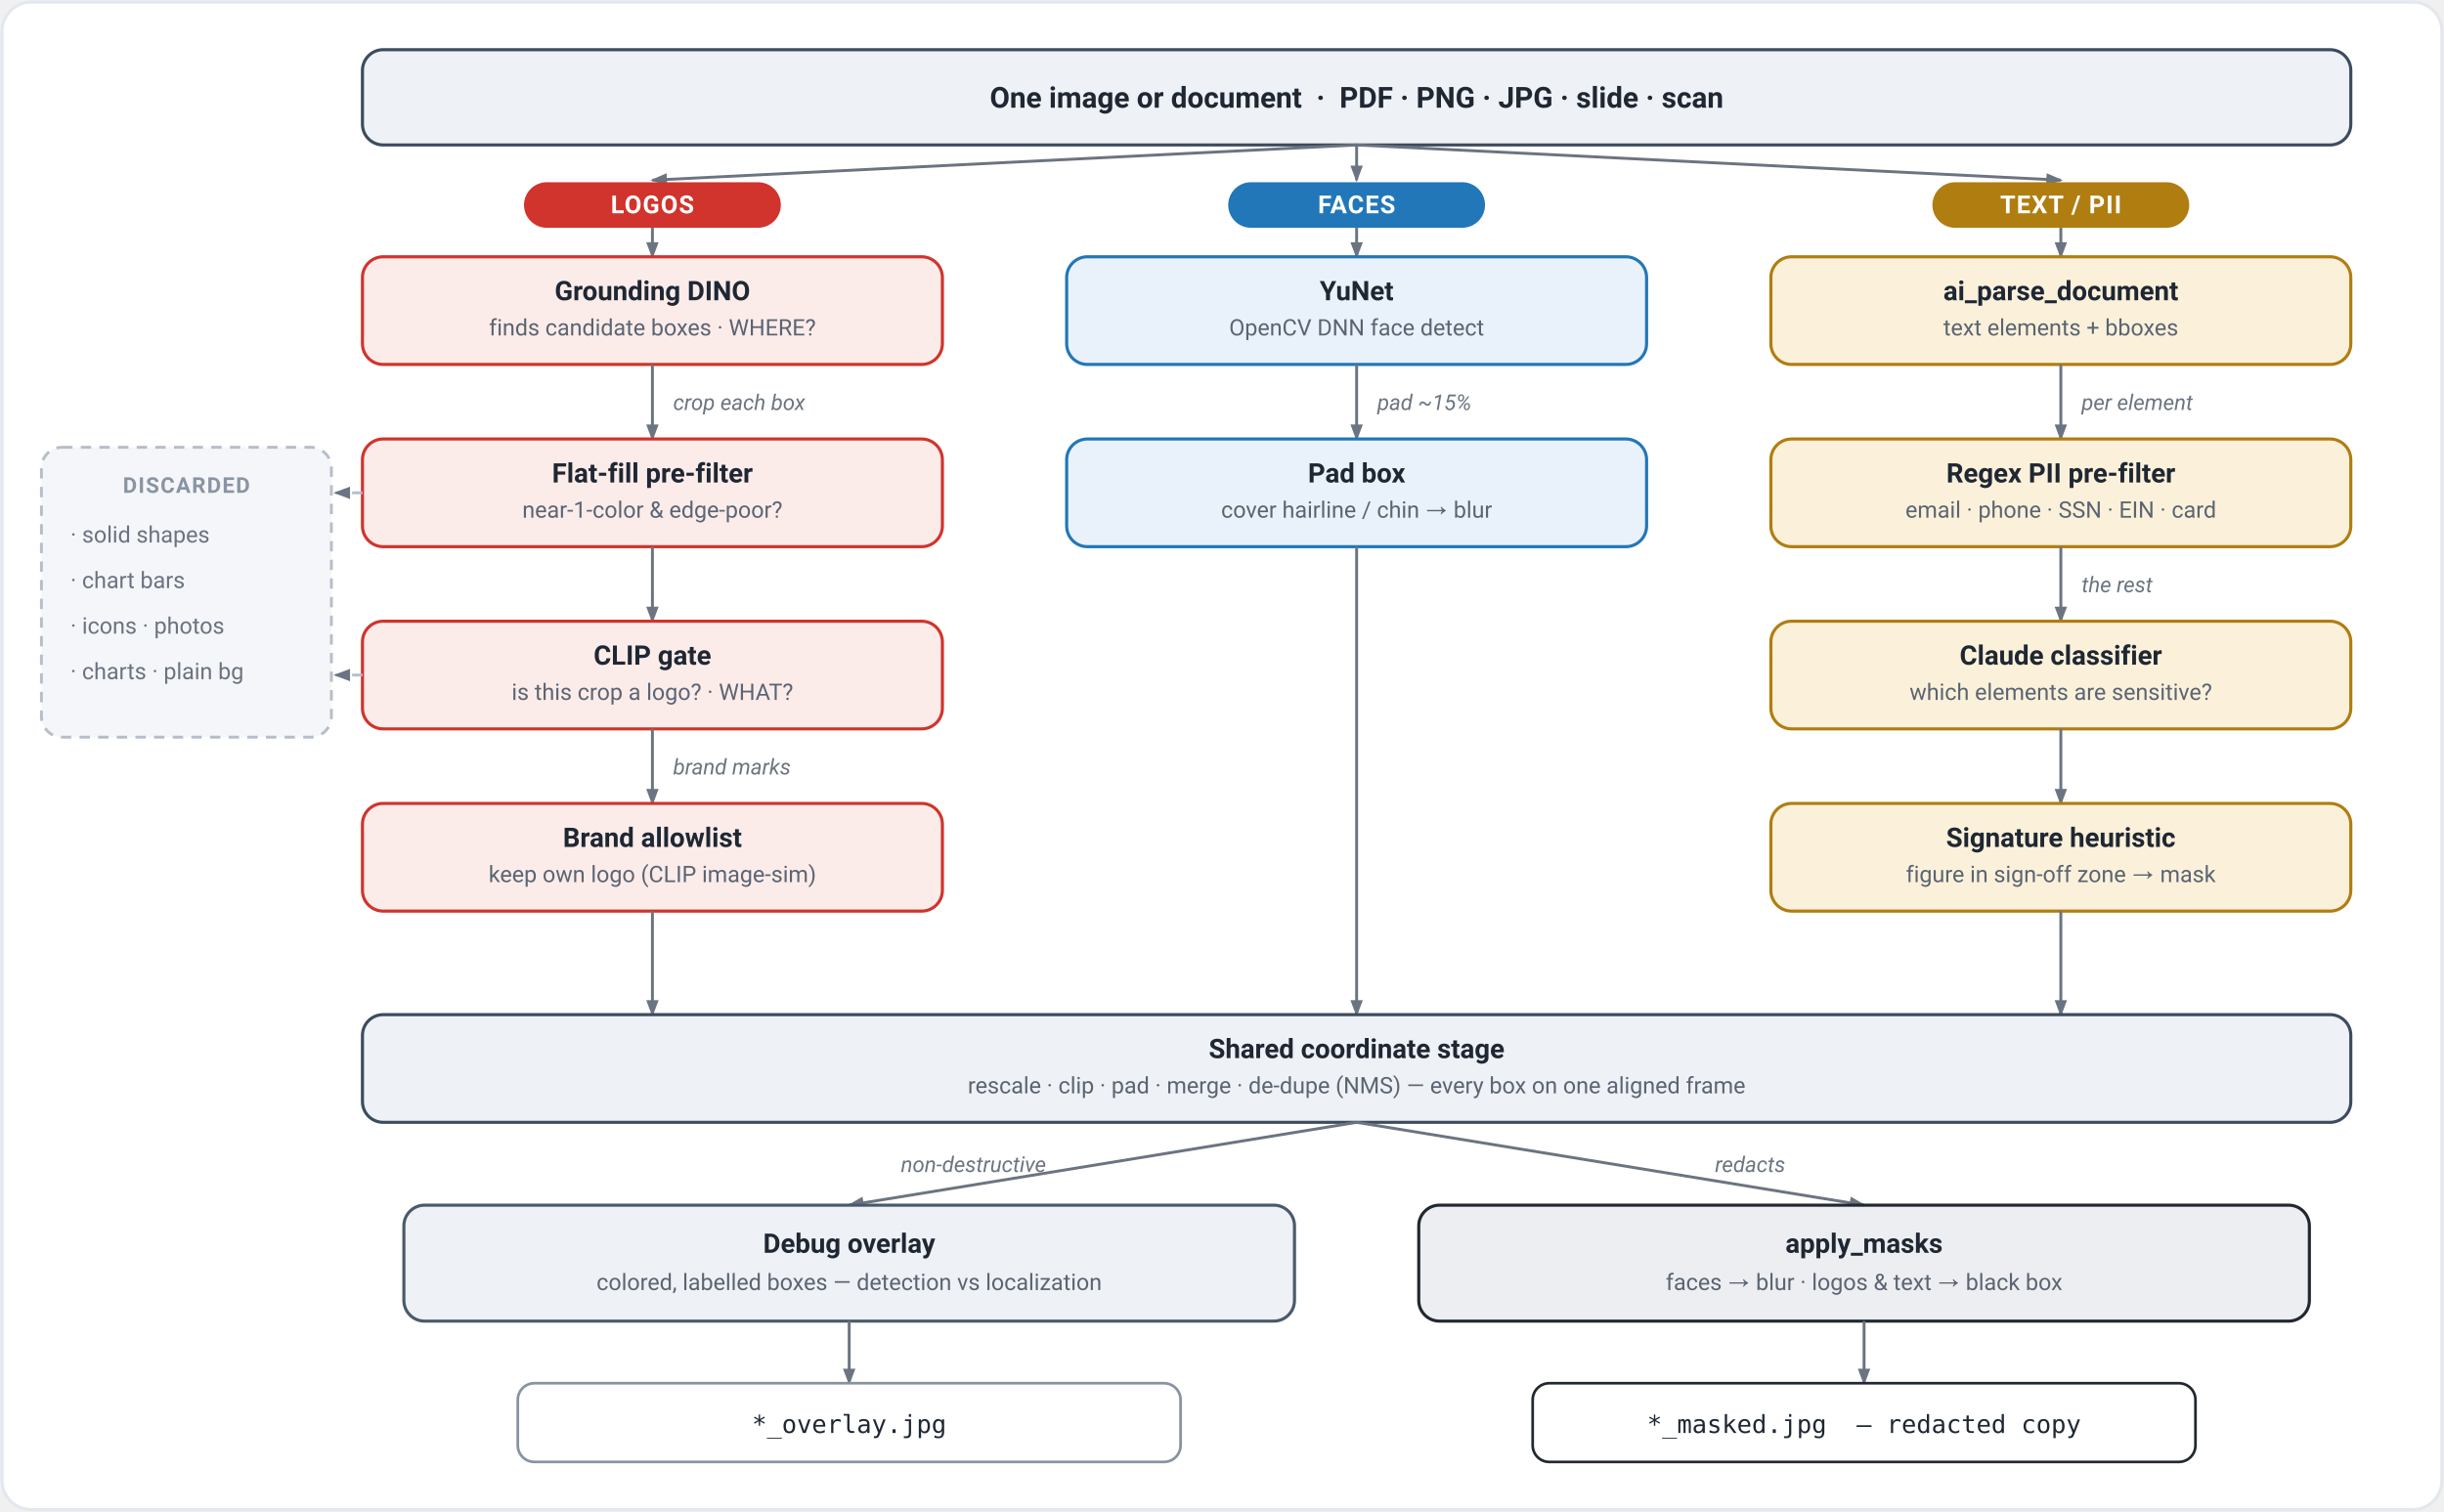
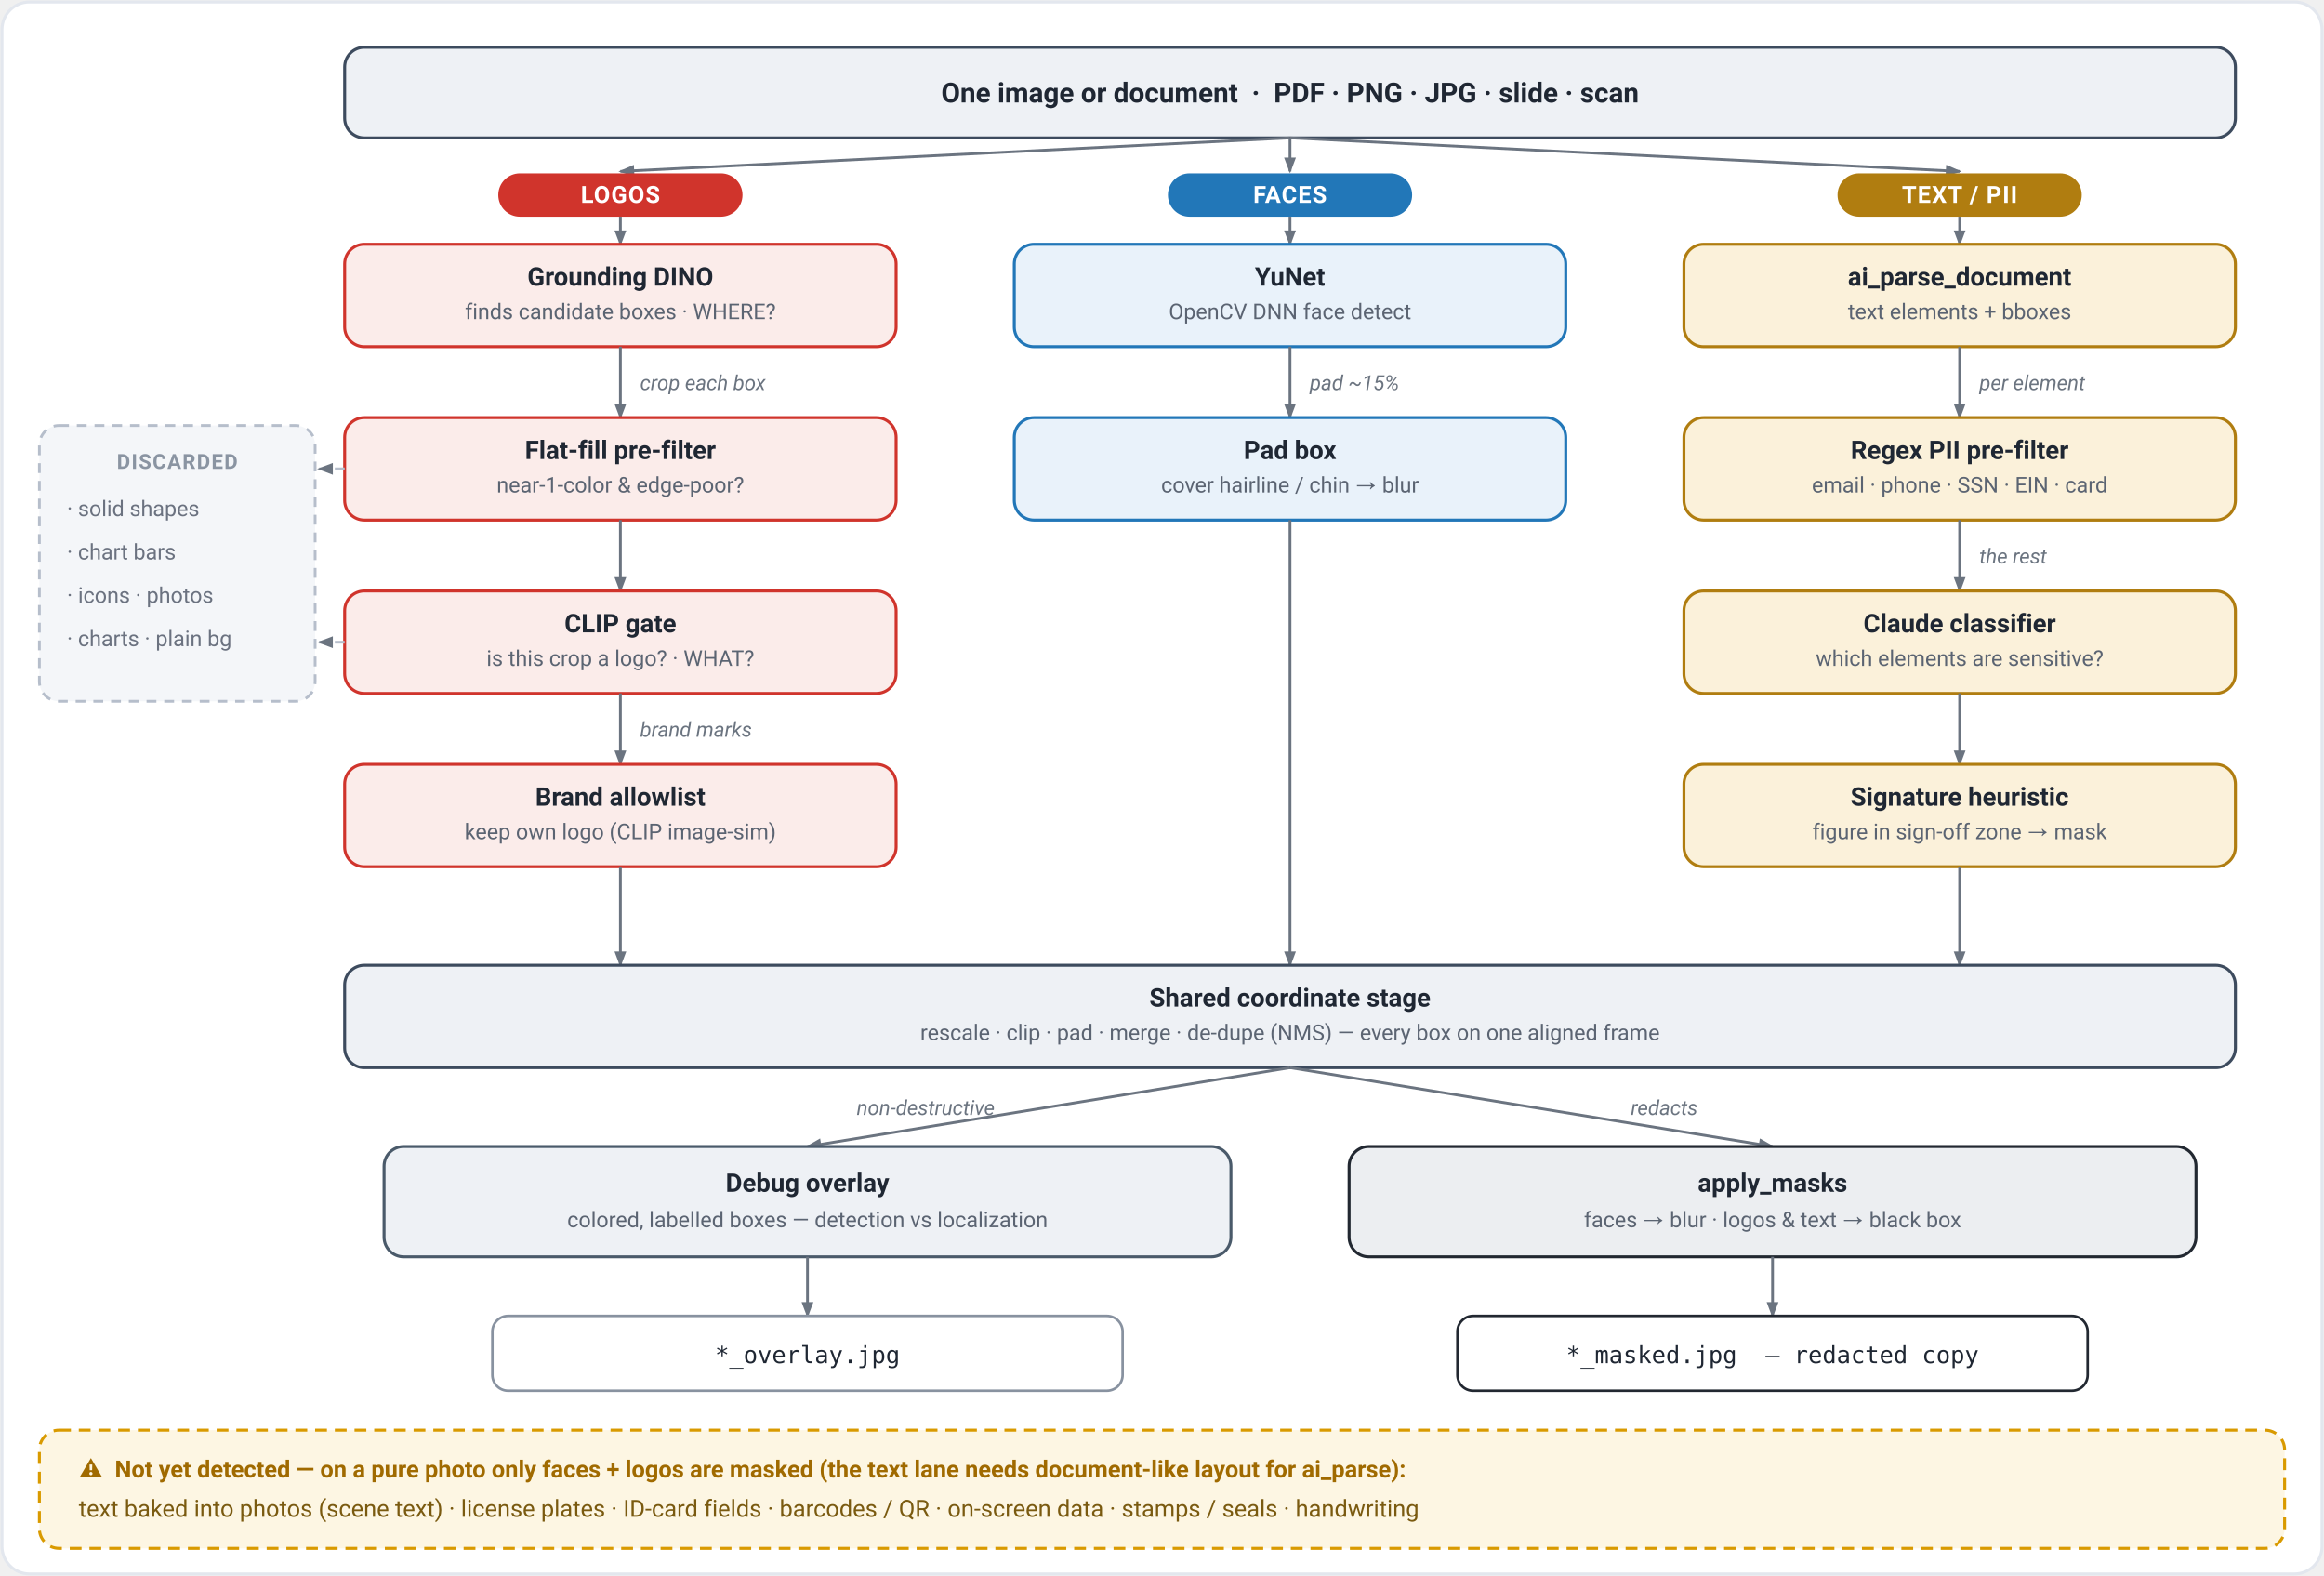
- <svg xmlns="http://www.w3.org/2000/svg" viewBox="0 0 1180 730" role="img" aria-label="How the masking pipeline works: one document fans into three detector lanes — logos (Grounding DINO finds boxes, each box is cropped, a flat-fill pre-filter and a CLIP gate discard non-marks, an allowlist keeps your own brand), faces (YuNet detect then pad), and text/PII (ai_parse_document elements, a regex pre-filter, a Claude classifier, and a signature heuristic). All three feed a shared coordinate stage (rescale, clip, pad, merge, NMS) that emits a non-destructive debug overlay and a redacted copy (faces blurred, logos and text blacked).">
+ <svg xmlns="http://www.w3.org/2000/svg" viewBox="0 0 1180 800" role="img" aria-label="How the masking pipeline works: one document fans into three detector lanes — logos (Grounding DINO finds boxes, each box is cropped, a flat-fill pre-filter and a CLIP gate discard non-marks, an allowlist keeps your own brand), faces (YuNet detect then pad), and text/PII (ai_parse_document extracts document-layout text elements, a regex pre-filter, a Claude classifier, and a signature heuristic). All three feed a shared coordinate stage (rescale, clip, pad, merge, NMS) that emits a non-destructive debug overlay and a redacted copy (faces blurred, logos and text blacked). Not yet detected: text baked into photographs (scene text), license plates, ID-card fields, barcodes and QR codes, on-screen data, stamps and seals, and handwriting — on a pure photo only faces and logos are masked.">
  <defs>
    <marker id="ah" markerWidth="9" markerHeight="8" refX="7" refY="3" orient="auto" markerUnits="userSpaceOnUse">
      <path d="M0,0 L8,3 L0,6 Z" fill="#6b7480" />
    </marker>
  </defs>
-   <rect x="1" y="1" width="1178" height="728" rx="14" fill="#ffffff" stroke="#e3e7ee" stroke-width="1.5" />
+   <rect x="1" y="1" width="1178" height="798" rx="14" fill="#ffffff" stroke="#e3e7ee" stroke-width="1.5" />
  <rect x="175" y="24" width="960" height="46" rx="10" fill="#eef1f5" stroke="#3d4b5e" stroke-width="1.5" />
  <text x="655" y="52" text-anchor="middle" font-family="ui-sans-serif,-apple-system,Segoe UI,Roboto,Helvetica,Arial,sans-serif" font-size="14" font-weight="700" fill="#1f2733">One image or document  ·  PDF · PNG · JPG · slide · scan</text>
  <line x1="655" y1="70" x2="315" y2="87" stroke="#6b7480" stroke-width="1.4" marker-end="url(#ah)" />
  <line x1="655" y1="70" x2="655" y2="87" stroke="#6b7480" stroke-width="1.4" marker-end="url(#ah)" />
  <line x1="655" y1="70" x2="995" y2="87" stroke="#6b7480" stroke-width="1.4" marker-end="url(#ah)" />
  <rect x="253" y="88" width="124" height="22" rx="11" fill="#d0342c" />
  <text x="315" y="103" text-anchor="middle" font-family="ui-sans-serif,-apple-system,Segoe UI,Roboto,Helvetica,Arial,sans-serif" font-size="12" font-weight="700" fill="#ffffff" letter-spacing="0.5">LOGOS</text>
  <rect x="593" y="88" width="124" height="22" rx="11" fill="#2277b8" />
  <text x="655" y="103" text-anchor="middle" font-family="ui-sans-serif,-apple-system,Segoe UI,Roboto,Helvetica,Arial,sans-serif" font-size="12" font-weight="700" fill="#ffffff" letter-spacing="0.5">FACES</text>
  <rect x="933" y="88" width="124" height="22" rx="11" fill="#b07d10" />
  <text x="995" y="103" text-anchor="middle" font-family="ui-sans-serif,-apple-system,Segoe UI,Roboto,Helvetica,Arial,sans-serif" font-size="12" font-weight="700" fill="#ffffff" letter-spacing="0.5">TEXT / PII</text>
  <line x1="315" y1="110" x2="315" y2="124" stroke="#6b7480" stroke-width="1.4" marker-end="url(#ah)" />
  <line x1="655" y1="110" x2="655" y2="124" stroke="#6b7480" stroke-width="1.4" marker-end="url(#ah)" />
  <line x1="995" y1="110" x2="995" y2="124" stroke="#6b7480" stroke-width="1.4" marker-end="url(#ah)" />
  <rect x="175" y="124" width="280" height="52" rx="10" fill="#fbecea" stroke="#d0342c" stroke-width="1.5" />
  <text x="315" y="145" text-anchor="middle" font-family="ui-sans-serif,-apple-system,Segoe UI,Roboto,Helvetica,Arial,sans-serif" font-size="13" font-weight="700" fill="#1f2733">Grounding DINO</text>
  <text x="315" y="162" text-anchor="middle" font-family="ui-sans-serif,-apple-system,Segoe UI,Roboto,Helvetica,Arial,sans-serif" font-size="11" fill="#5b6472">finds candidate boxes · WHERE?</text>
  <line x1="315" y1="176" x2="315" y2="212" stroke="#6b7480" stroke-width="1.4" marker-end="url(#ah)" />
  <text x="325" y="198" font-family="ui-sans-serif,-apple-system,Segoe UI,Roboto,Helvetica,Arial,sans-serif" font-size="10.5" font-style="italic" fill="#6b7480">crop each box</text>
  <rect x="175" y="212" width="280" height="52" rx="10" fill="#fbecea" stroke="#d0342c" stroke-width="1.5" />
  <text x="315" y="233" text-anchor="middle" font-family="ui-sans-serif,-apple-system,Segoe UI,Roboto,Helvetica,Arial,sans-serif" font-size="13" font-weight="700" fill="#1f2733">Flat-fill pre-filter</text>
  <text x="315" y="250" text-anchor="middle" font-family="ui-sans-serif,-apple-system,Segoe UI,Roboto,Helvetica,Arial,sans-serif" font-size="11" fill="#5b6472">near-1-color &amp; edge-poor?</text>
  <line x1="315" y1="264" x2="315" y2="300" stroke="#6b7480" stroke-width="1.4" marker-end="url(#ah)" />
  <rect x="175" y="300" width="280" height="52" rx="10" fill="#fbecea" stroke="#d0342c" stroke-width="1.5" />
  <text x="315" y="321" text-anchor="middle" font-family="ui-sans-serif,-apple-system,Segoe UI,Roboto,Helvetica,Arial,sans-serif" font-size="13" font-weight="700" fill="#1f2733">CLIP gate</text>
  <text x="315" y="338" text-anchor="middle" font-family="ui-sans-serif,-apple-system,Segoe UI,Roboto,Helvetica,Arial,sans-serif" font-size="11" fill="#5b6472">is this crop a logo? · WHAT?</text>
  <line x1="315" y1="352" x2="315" y2="388" stroke="#6b7480" stroke-width="1.4" marker-end="url(#ah)" />
  <text x="325" y="374" font-family="ui-sans-serif,-apple-system,Segoe UI,Roboto,Helvetica,Arial,sans-serif" font-size="10.5" font-style="italic" fill="#6b7480">brand marks</text>
  <rect x="175" y="388" width="280" height="52" rx="10" fill="#fbecea" stroke="#d0342c" stroke-width="1.5" />
  <text x="315" y="409" text-anchor="middle" font-family="ui-sans-serif,-apple-system,Segoe UI,Roboto,Helvetica,Arial,sans-serif" font-size="13" font-weight="700" fill="#1f2733">Brand allowlist</text>
  <text x="315" y="426" text-anchor="middle" font-family="ui-sans-serif,-apple-system,Segoe UI,Roboto,Helvetica,Arial,sans-serif" font-size="11" fill="#5b6472">keep own logo (CLIP image-sim)</text>
  <rect x="20" y="216" width="140" height="140" rx="10" fill="#f4f6f9" stroke="#b6becb" stroke-width="1.4" stroke-dasharray="5 4" />
  <text x="90" y="238" text-anchor="middle" font-family="ui-sans-serif,-apple-system,Segoe UI,Roboto,Helvetica,Arial,sans-serif" font-size="10.5" font-weight="700" fill="#8a94a2" letter-spacing="0.6">DISCARDED</text>
  <text x="34" y="262" font-family="ui-sans-serif,-apple-system,Segoe UI,Roboto,Helvetica,Arial,sans-serif" font-size="11" fill="#6b7280">· solid shapes</text>
  <text x="34" y="284" font-family="ui-sans-serif,-apple-system,Segoe UI,Roboto,Helvetica,Arial,sans-serif" font-size="11" fill="#6b7280">· chart bars</text>
  <text x="34" y="306" font-family="ui-sans-serif,-apple-system,Segoe UI,Roboto,Helvetica,Arial,sans-serif" font-size="11" fill="#6b7280">· icons · photos</text>
  <text x="34" y="328" font-family="ui-sans-serif,-apple-system,Segoe UI,Roboto,Helvetica,Arial,sans-serif" font-size="11" fill="#6b7280">· charts · plain bg</text>
  <line x1="175" y1="238" x2="162" y2="238" stroke="#b6becb" stroke-width="1.4" stroke-dasharray="5 4" marker-end="url(#ah)" />
  <line x1="175" y1="326" x2="162" y2="326" stroke="#b6becb" stroke-width="1.4" stroke-dasharray="5 4" marker-end="url(#ah)" />
  <rect x="515" y="124" width="280" height="52" rx="10" fill="#e9f2fa" stroke="#2277b8" stroke-width="1.5" />
  <text x="655" y="145" text-anchor="middle" font-family="ui-sans-serif,-apple-system,Segoe UI,Roboto,Helvetica,Arial,sans-serif" font-size="13" font-weight="700" fill="#1f2733">YuNet</text>
  <text x="655" y="162" text-anchor="middle" font-family="ui-sans-serif,-apple-system,Segoe UI,Roboto,Helvetica,Arial,sans-serif" font-size="11" fill="#5b6472">OpenCV DNN face detect</text>
  <line x1="655" y1="176" x2="655" y2="212" stroke="#6b7480" stroke-width="1.4" marker-end="url(#ah)" />
  <text x="665" y="198" font-family="ui-sans-serif,-apple-system,Segoe UI,Roboto,Helvetica,Arial,sans-serif" font-size="10.5" font-style="italic" fill="#6b7480">pad ~15%</text>
  <rect x="515" y="212" width="280" height="52" rx="10" fill="#e9f2fa" stroke="#2277b8" stroke-width="1.5" />
  <text x="655" y="233" text-anchor="middle" font-family="ui-sans-serif,-apple-system,Segoe UI,Roboto,Helvetica,Arial,sans-serif" font-size="13" font-weight="700" fill="#1f2733">Pad box</text>
  <text x="655" y="250" text-anchor="middle" font-family="ui-sans-serif,-apple-system,Segoe UI,Roboto,Helvetica,Arial,sans-serif" font-size="11" fill="#5b6472">cover hairline / chin → blur</text>
  <rect x="855" y="124" width="280" height="52" rx="10" fill="#fbf1da" stroke="#b07d10" stroke-width="1.5" />
  <text x="995" y="145" text-anchor="middle" font-family="ui-sans-serif,-apple-system,Segoe UI,Roboto,Helvetica,Arial,sans-serif" font-size="13" font-weight="700" fill="#1f2733">ai_parse_document</text>
  <text x="995" y="162" text-anchor="middle" font-family="ui-sans-serif,-apple-system,Segoe UI,Roboto,Helvetica,Arial,sans-serif" font-size="11" fill="#5b6472">text elements + bboxes</text>
  <line x1="995" y1="176" x2="995" y2="212" stroke="#6b7480" stroke-width="1.4" marker-end="url(#ah)" />
  <text x="1005" y="198" font-family="ui-sans-serif,-apple-system,Segoe UI,Roboto,Helvetica,Arial,sans-serif" font-size="10.5" font-style="italic" fill="#6b7480">per element</text>
  <rect x="855" y="212" width="280" height="52" rx="10" fill="#fbf1da" stroke="#b07d10" stroke-width="1.5" />
  <text x="995" y="233" text-anchor="middle" font-family="ui-sans-serif,-apple-system,Segoe UI,Roboto,Helvetica,Arial,sans-serif" font-size="13" font-weight="700" fill="#1f2733">Regex PII pre-filter</text>
  <text x="995" y="250" text-anchor="middle" font-family="ui-sans-serif,-apple-system,Segoe UI,Roboto,Helvetica,Arial,sans-serif" font-size="11" fill="#5b6472">email · phone · SSN · EIN · card</text>
  <line x1="995" y1="264" x2="995" y2="300" stroke="#6b7480" stroke-width="1.4" marker-end="url(#ah)" />
  <text x="1005" y="286" font-family="ui-sans-serif,-apple-system,Segoe UI,Roboto,Helvetica,Arial,sans-serif" font-size="10.5" font-style="italic" fill="#6b7480">the rest</text>
  <rect x="855" y="300" width="280" height="52" rx="10" fill="#fbf1da" stroke="#b07d10" stroke-width="1.5" />
  <text x="995" y="321" text-anchor="middle" font-family="ui-sans-serif,-apple-system,Segoe UI,Roboto,Helvetica,Arial,sans-serif" font-size="13" font-weight="700" fill="#1f2733">Claude classifier</text>
  <text x="995" y="338" text-anchor="middle" font-family="ui-sans-serif,-apple-system,Segoe UI,Roboto,Helvetica,Arial,sans-serif" font-size="11" fill="#5b6472">which elements are sensitive?</text>
  <line x1="995" y1="352" x2="995" y2="388" stroke="#6b7480" stroke-width="1.4" marker-end="url(#ah)" />
  <rect x="855" y="388" width="280" height="52" rx="10" fill="#fbf1da" stroke="#b07d10" stroke-width="1.5" />
  <text x="995" y="409" text-anchor="middle" font-family="ui-sans-serif,-apple-system,Segoe UI,Roboto,Helvetica,Arial,sans-serif" font-size="13" font-weight="700" fill="#1f2733">Signature heuristic</text>
  <text x="995" y="426" text-anchor="middle" font-family="ui-sans-serif,-apple-system,Segoe UI,Roboto,Helvetica,Arial,sans-serif" font-size="11" fill="#5b6472">figure in sign-off zone → mask</text>
  <line x1="315" y1="440" x2="315" y2="490" stroke="#6b7480" stroke-width="1.4" marker-end="url(#ah)" />
  <line x1="655" y1="264" x2="655" y2="490" stroke="#6b7480" stroke-width="1.4" marker-end="url(#ah)" />
  <line x1="995" y1="440" x2="995" y2="490" stroke="#6b7480" stroke-width="1.4" marker-end="url(#ah)" />
  <rect x="175" y="490" width="960" height="52" rx="10" fill="#eef1f5" stroke="#3d4b5e" stroke-width="1.5" />
  <text x="655" y="511" text-anchor="middle" font-family="ui-sans-serif,-apple-system,Segoe UI,Roboto,Helvetica,Arial,sans-serif" font-size="13" font-weight="700" fill="#1f2733">Shared coordinate stage</text>
  <text x="655" y="528" text-anchor="middle" font-family="ui-sans-serif,-apple-system,Segoe UI,Roboto,Helvetica,Arial,sans-serif" font-size="11" fill="#5b6472">rescale · clip · pad · merge · de-dupe (NMS) — every box on one aligned frame</text>
  <line x1="655" y1="542" x2="410" y2="582" stroke="#6b7480" stroke-width="1.4" marker-end="url(#ah)" />
  <line x1="655" y1="542" x2="900" y2="582" stroke="#6b7480" stroke-width="1.4" marker-end="url(#ah)" />
  <text x="470" y="566" text-anchor="middle" font-family="ui-sans-serif,-apple-system,Segoe UI,Roboto,Helvetica,Arial,sans-serif" font-size="10.5" font-style="italic" fill="#6b7480">non-destructive</text>
  <text x="845" y="566" text-anchor="middle" font-family="ui-sans-serif,-apple-system,Segoe UI,Roboto,Helvetica,Arial,sans-serif" font-size="10.5" font-style="italic" fill="#6b7480">redacts</text>
  <rect x="195" y="582" width="430" height="56" rx="10" fill="#eef1f5" stroke="#4a5a6a" stroke-width="1.5" />
  <text x="410" y="605" text-anchor="middle" font-family="ui-sans-serif,-apple-system,Segoe UI,Roboto,Helvetica,Arial,sans-serif" font-size="13" font-weight="700" fill="#1f2733">Debug overlay</text>
  <text x="410" y="623" text-anchor="middle" font-family="ui-sans-serif,-apple-system,Segoe UI,Roboto,Helvetica,Arial,sans-serif" font-size="11" fill="#5b6472">colored, labelled boxes — detection vs localization</text>
  <rect x="685" y="582" width="430" height="56" rx="10" fill="#eceef1" stroke="#222831" stroke-width="1.5" />
  <text x="900" y="605" text-anchor="middle" font-family="ui-sans-serif,-apple-system,Segoe UI,Roboto,Helvetica,Arial,sans-serif" font-size="13" font-weight="700" fill="#1f2733">apply_masks</text>
  <text x="900" y="623" text-anchor="middle" font-family="ui-sans-serif,-apple-system,Segoe UI,Roboto,Helvetica,Arial,sans-serif" font-size="11" fill="#5b6472">faces → blur · logos &amp; text → black box</text>
  <line x1="410" y1="638" x2="410" y2="668" stroke="#6b7480" stroke-width="1.4" marker-end="url(#ah)" />
  <line x1="900" y1="638" x2="900" y2="668" stroke="#6b7480" stroke-width="1.4" marker-end="url(#ah)" />
  <rect x="250" y="668" width="320" height="38" rx="8" fill="#ffffff" stroke="#8892a0" stroke-width="1.3" />
  <text x="410" y="692" text-anchor="middle" font-family="ui-monospace,SFMono-Regular,Menlo,Consolas,monospace" font-size="12" fill="#1f2733">*_overlay.jpg</text>
  <rect x="740" y="668" width="320" height="38" rx="8" fill="#ffffff" stroke="#222831" stroke-width="1.3" />
  <text x="900" y="692" text-anchor="middle" font-family="ui-monospace,SFMono-Regular,Menlo,Consolas,monospace" font-size="12" fill="#1f2733">*_masked.jpg  — redacted copy</text>
+   <rect x="20" y="726" width="1140" height="60" rx="10" fill="#fdf6e3" stroke="#d99a00" stroke-width="1.5" stroke-dasharray="6 4" />
+   <text x="40" y="750" font-family="ui-sans-serif,-apple-system,Segoe UI,Roboto,Helvetica,Arial,sans-serif" font-size="12" font-weight="700" fill="#a06a00">⚠  Not yet detected — on a pure photo only faces + logos are masked (the text lane needs document-like layout for ai_parse):</text>
+   <text x="40" y="770" font-family="ui-sans-serif,-apple-system,Segoe UI,Roboto,Helvetica,Arial,sans-serif" font-size="12" fill="#7a5a10">text baked into photos (scene text) · license plates · ID-card fields · barcodes / QR · on-screen data · stamps / seals · handwriting</text>
</svg>
